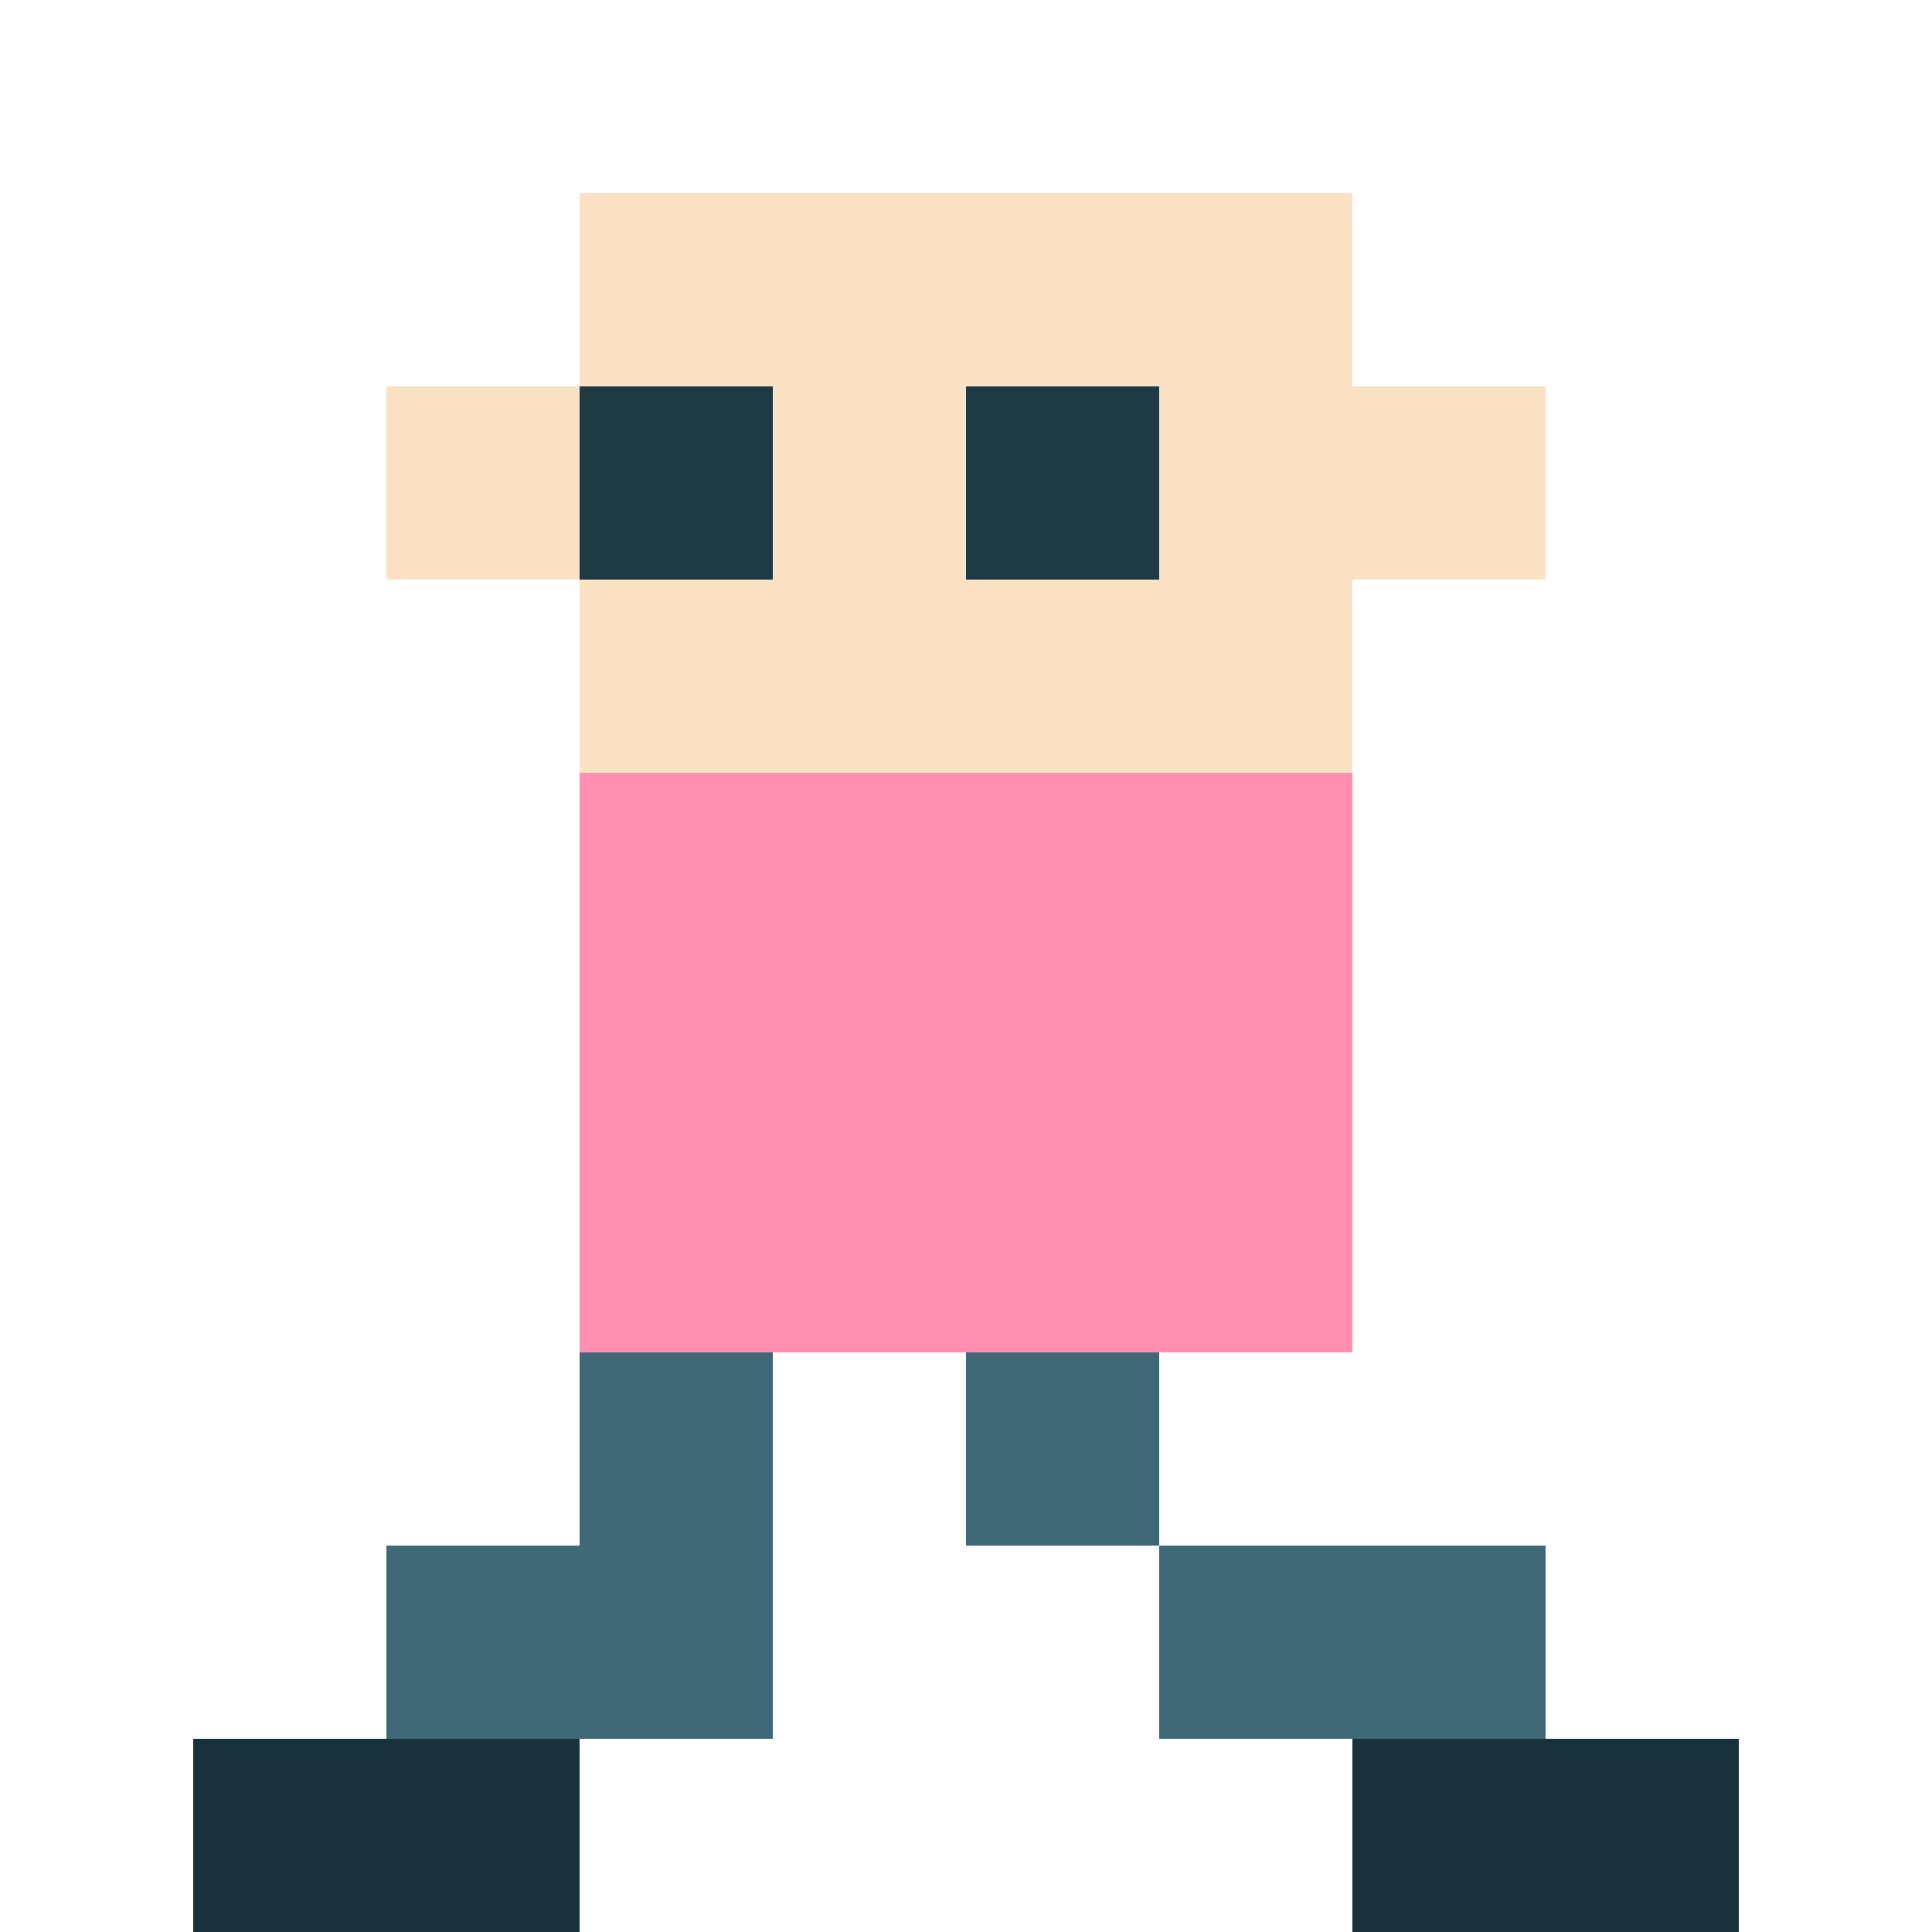
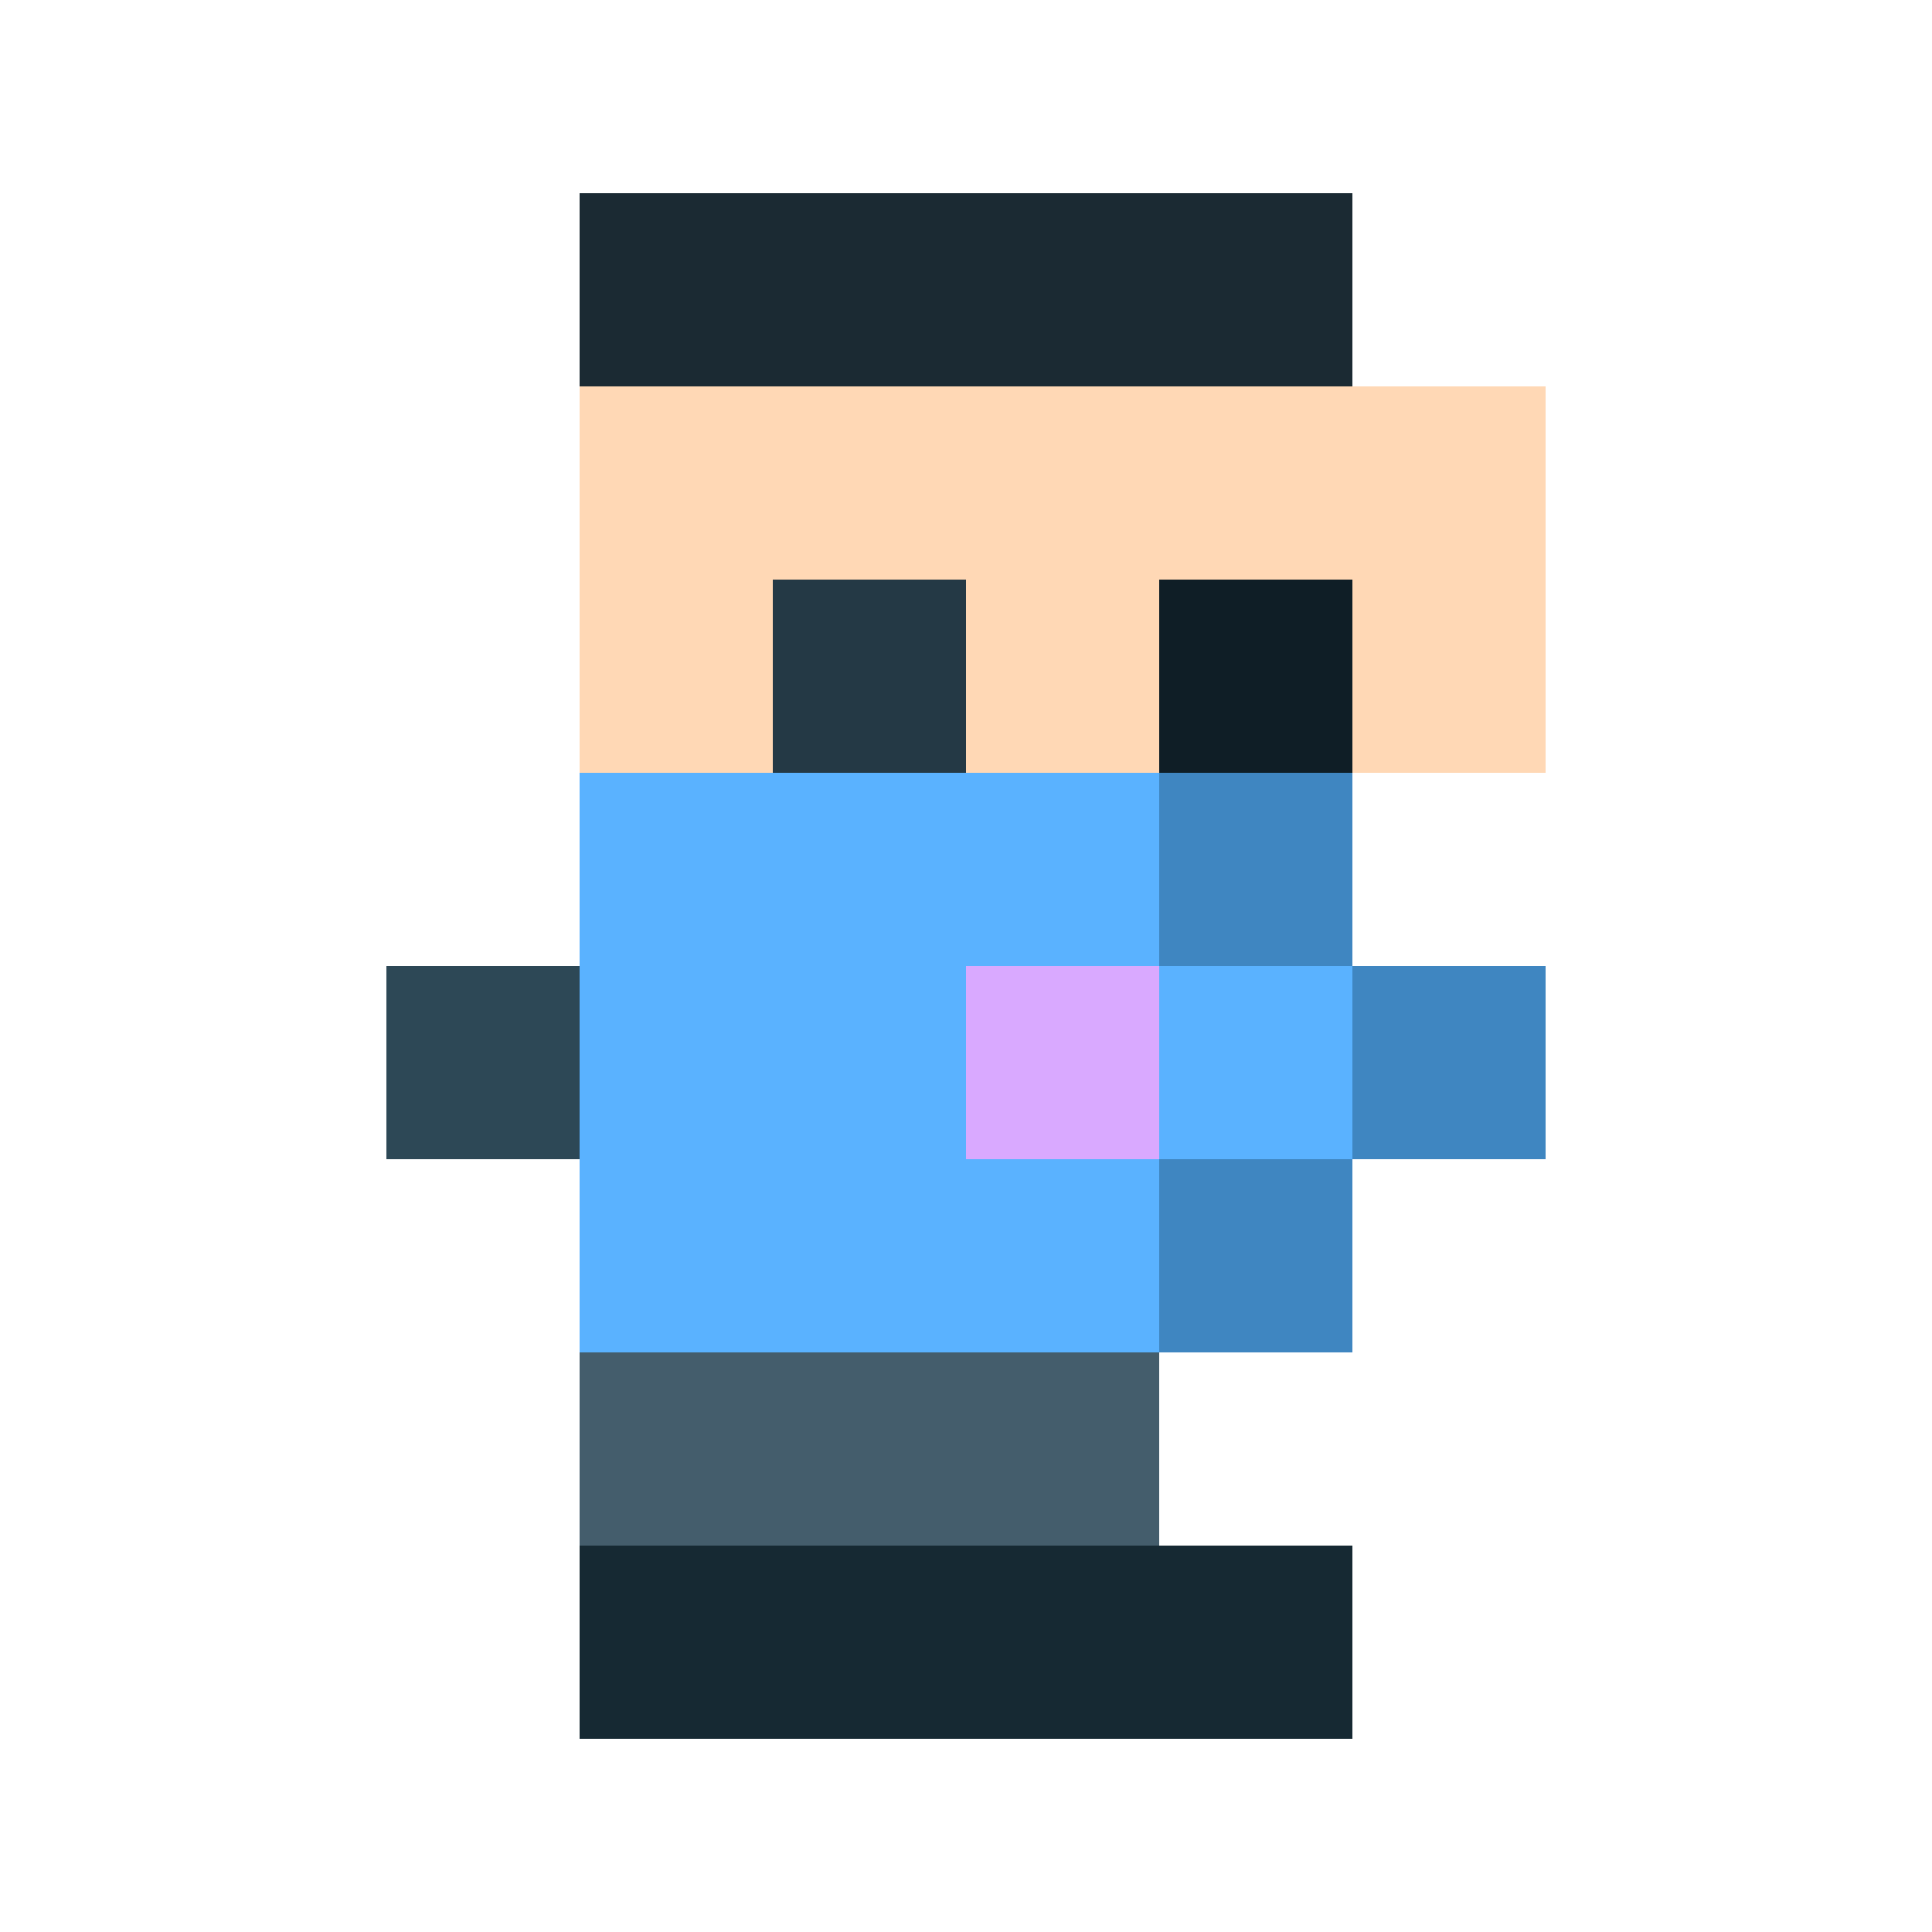
- <svg xmlns="http://www.w3.org/2000/svg" width="100%" height="100%" viewBox="0 0 40 40">
-   <rect x="12" y="4" width="4" height="4" fill="#fce2c4" />
-   <rect x="16" y="4" width="4" height="4" fill="#fce2c4" />
-   <rect x="20" y="4" width="4" height="4" fill="#fce2c4" />
-   <rect x="24" y="4" width="4" height="4" fill="#fce2c4" />
-   <rect x="8" y="8" width="4" height="4" fill="#fce2c4" />
-   <rect x="12" y="8" width="4" height="4" fill="#1e3a44" />
-   <rect x="16" y="8" width="4" height="4" fill="#fce2c4" />
-   <rect x="20" y="8" width="4" height="4" fill="#1e3a44" />
-   <rect x="24" y="8" width="4" height="4" fill="#fce2c4" />
-   <rect x="28" y="8" width="4" height="4" fill="#fce2c4" />
-   <rect x="12" y="12" width="4" height="4" fill="#fce2c4" />
-   <rect x="16" y="12" width="4" height="4" fill="#fce2c4" />
-   <rect x="20" y="12" width="4" height="4" fill="#fce2c4" />
-   <rect x="24" y="12" width="4" height="4" fill="#fce2c4" />
-   <rect x="12" y="16" width="4" height="4" fill="#ff8fb1" />
-   <rect x="16" y="16" width="4" height="4" fill="#ff8fb1" />
-   <rect x="20" y="16" width="4" height="4" fill="#ff8fb1" />
-   <rect x="24" y="16" width="4" height="4" fill="#ff8fb1" />
-   <rect x="12" y="20" width="4" height="4" fill="#ff8fb1" />
-   <rect x="16" y="20" width="4" height="4" fill="#ff8fb1" />
-   <rect x="20" y="20" width="4" height="4" fill="#ff8fb1" />
-   <rect x="24" y="20" width="4" height="4" fill="#ff8fb1" />
-   <rect x="12" y="24" width="4" height="4" fill="#ff8fb1" />
-   <rect x="16" y="24" width="4" height="4" fill="#ff8fb1" />
-   <rect x="20" y="24" width="4" height="4" fill="#ff8fb1" />
-   <rect x="24" y="24" width="4" height="4" fill="#ff8fb1" />
-   <rect x="12" y="28" width="4" height="4" fill="#406977" />
-   <rect x="20" y="28" width="4" height="4" fill="#406977" />
-   <rect x="8" y="32" width="4" height="4" fill="#406977" />
-   <rect x="12" y="32" width="4" height="4" fill="#406977" />
-   <rect x="24" y="32" width="4" height="4" fill="#406977" />
-   <rect x="28" y="32" width="4" height="4" fill="#406977" />
-   <rect x="4" y="36" width="4" height="4" fill="#17323b" />
-   <rect x="8" y="36" width="4" height="4" fill="#17323b" />
-   <rect x="28" y="36" width="4" height="4" fill="#17323b" />
-   <rect x="32" y="36" width="4" height="4" fill="#17323b" />
+ <svg xmlns="http://www.w3.org/2000/svg" viewBox="0 0 40 40" width="100%" height="100%" shape-rendering="crispEdges" preserveAspectRatio="xMidYMid meet">
+   <rect x="12" y="4" width="4" height="4" fill="#1b2a33" />
+   <rect x="16" y="4" width="4" height="4" fill="#1b2a33" />
+   <rect x="20" y="4" width="4" height="4" fill="#1b2a33" />
+   <rect x="24" y="4" width="4" height="4" fill="#1b2a33" />
+   <rect x="12" y="8" width="4" height="4" fill="#ffd8b5" />
+   <rect x="16" y="8" width="4" height="4" fill="#ffd8b5" />
+   <rect x="20" y="8" width="4" height="4" fill="#ffd8b5" />
+   <rect x="24" y="8" width="4" height="4" fill="#ffd8b5" />
+   <rect x="28" y="8" width="4" height="4" fill="#ffd8b5" />
+   <rect x="12" y="12" width="4" height="4" fill="#ffd8b5" />
+   <rect x="16" y="12" width="4" height="4" fill="#243945" />
+   <rect x="20" y="12" width="4" height="4" fill="#ffd8b5" />
+   <rect x="24" y="12" width="4" height="4" fill="#0f1e26" />
+   <rect x="28" y="12" width="4" height="4" fill="#ffd8b5" />
+   <rect x="12" y="16" width="4" height="4" fill="#5ab2ff" />
+   <rect x="16" y="16" width="4" height="4" fill="#5ab2ff" />
+   <rect x="20" y="16" width="4" height="4" fill="#5ab2ff" />
+   <rect x="24" y="16" width="4" height="4" fill="#3f86c1" />
+   <rect x="8" y="20" width="4" height="4" fill="#2d4856" />
+   <rect x="12" y="20" width="4" height="4" fill="#5ab2ff" />
+   <rect x="16" y="20" width="4" height="4" fill="#5ab2ff" />
+   <rect x="20" y="20" width="4" height="4" fill="#d9a9ff" />
+   <rect x="24" y="20" width="4" height="4" fill="#5ab2ff" />
+   <rect x="28" y="20" width="4" height="4" fill="#3f86c1" />
+   <rect x="12" y="24" width="4" height="4" fill="#5ab2ff" />
+   <rect x="16" y="24" width="4" height="4" fill="#5ab2ff" />
+   <rect x="20" y="24" width="4" height="4" fill="#5ab2ff" />
+   <rect x="24" y="24" width="4" height="4" fill="#3f86c1" />
+   <rect x="12" y="28" width="4" height="4" fill="#445d6c" />
+   <rect x="16" y="28" width="4" height="4" fill="#445d6c" />
+   <rect x="20" y="28" width="4" height="4" fill="#445d6c" />
+   <rect x="12" y="32" width="4" height="4" fill="#162933" />
+   <rect x="16" y="32" width="4" height="4" fill="#162933" />
+   <rect x="20" y="32" width="4" height="4" fill="#162933" />
+   <rect x="24" y="32" width="4" height="4" fill="#162933" />
</svg>
